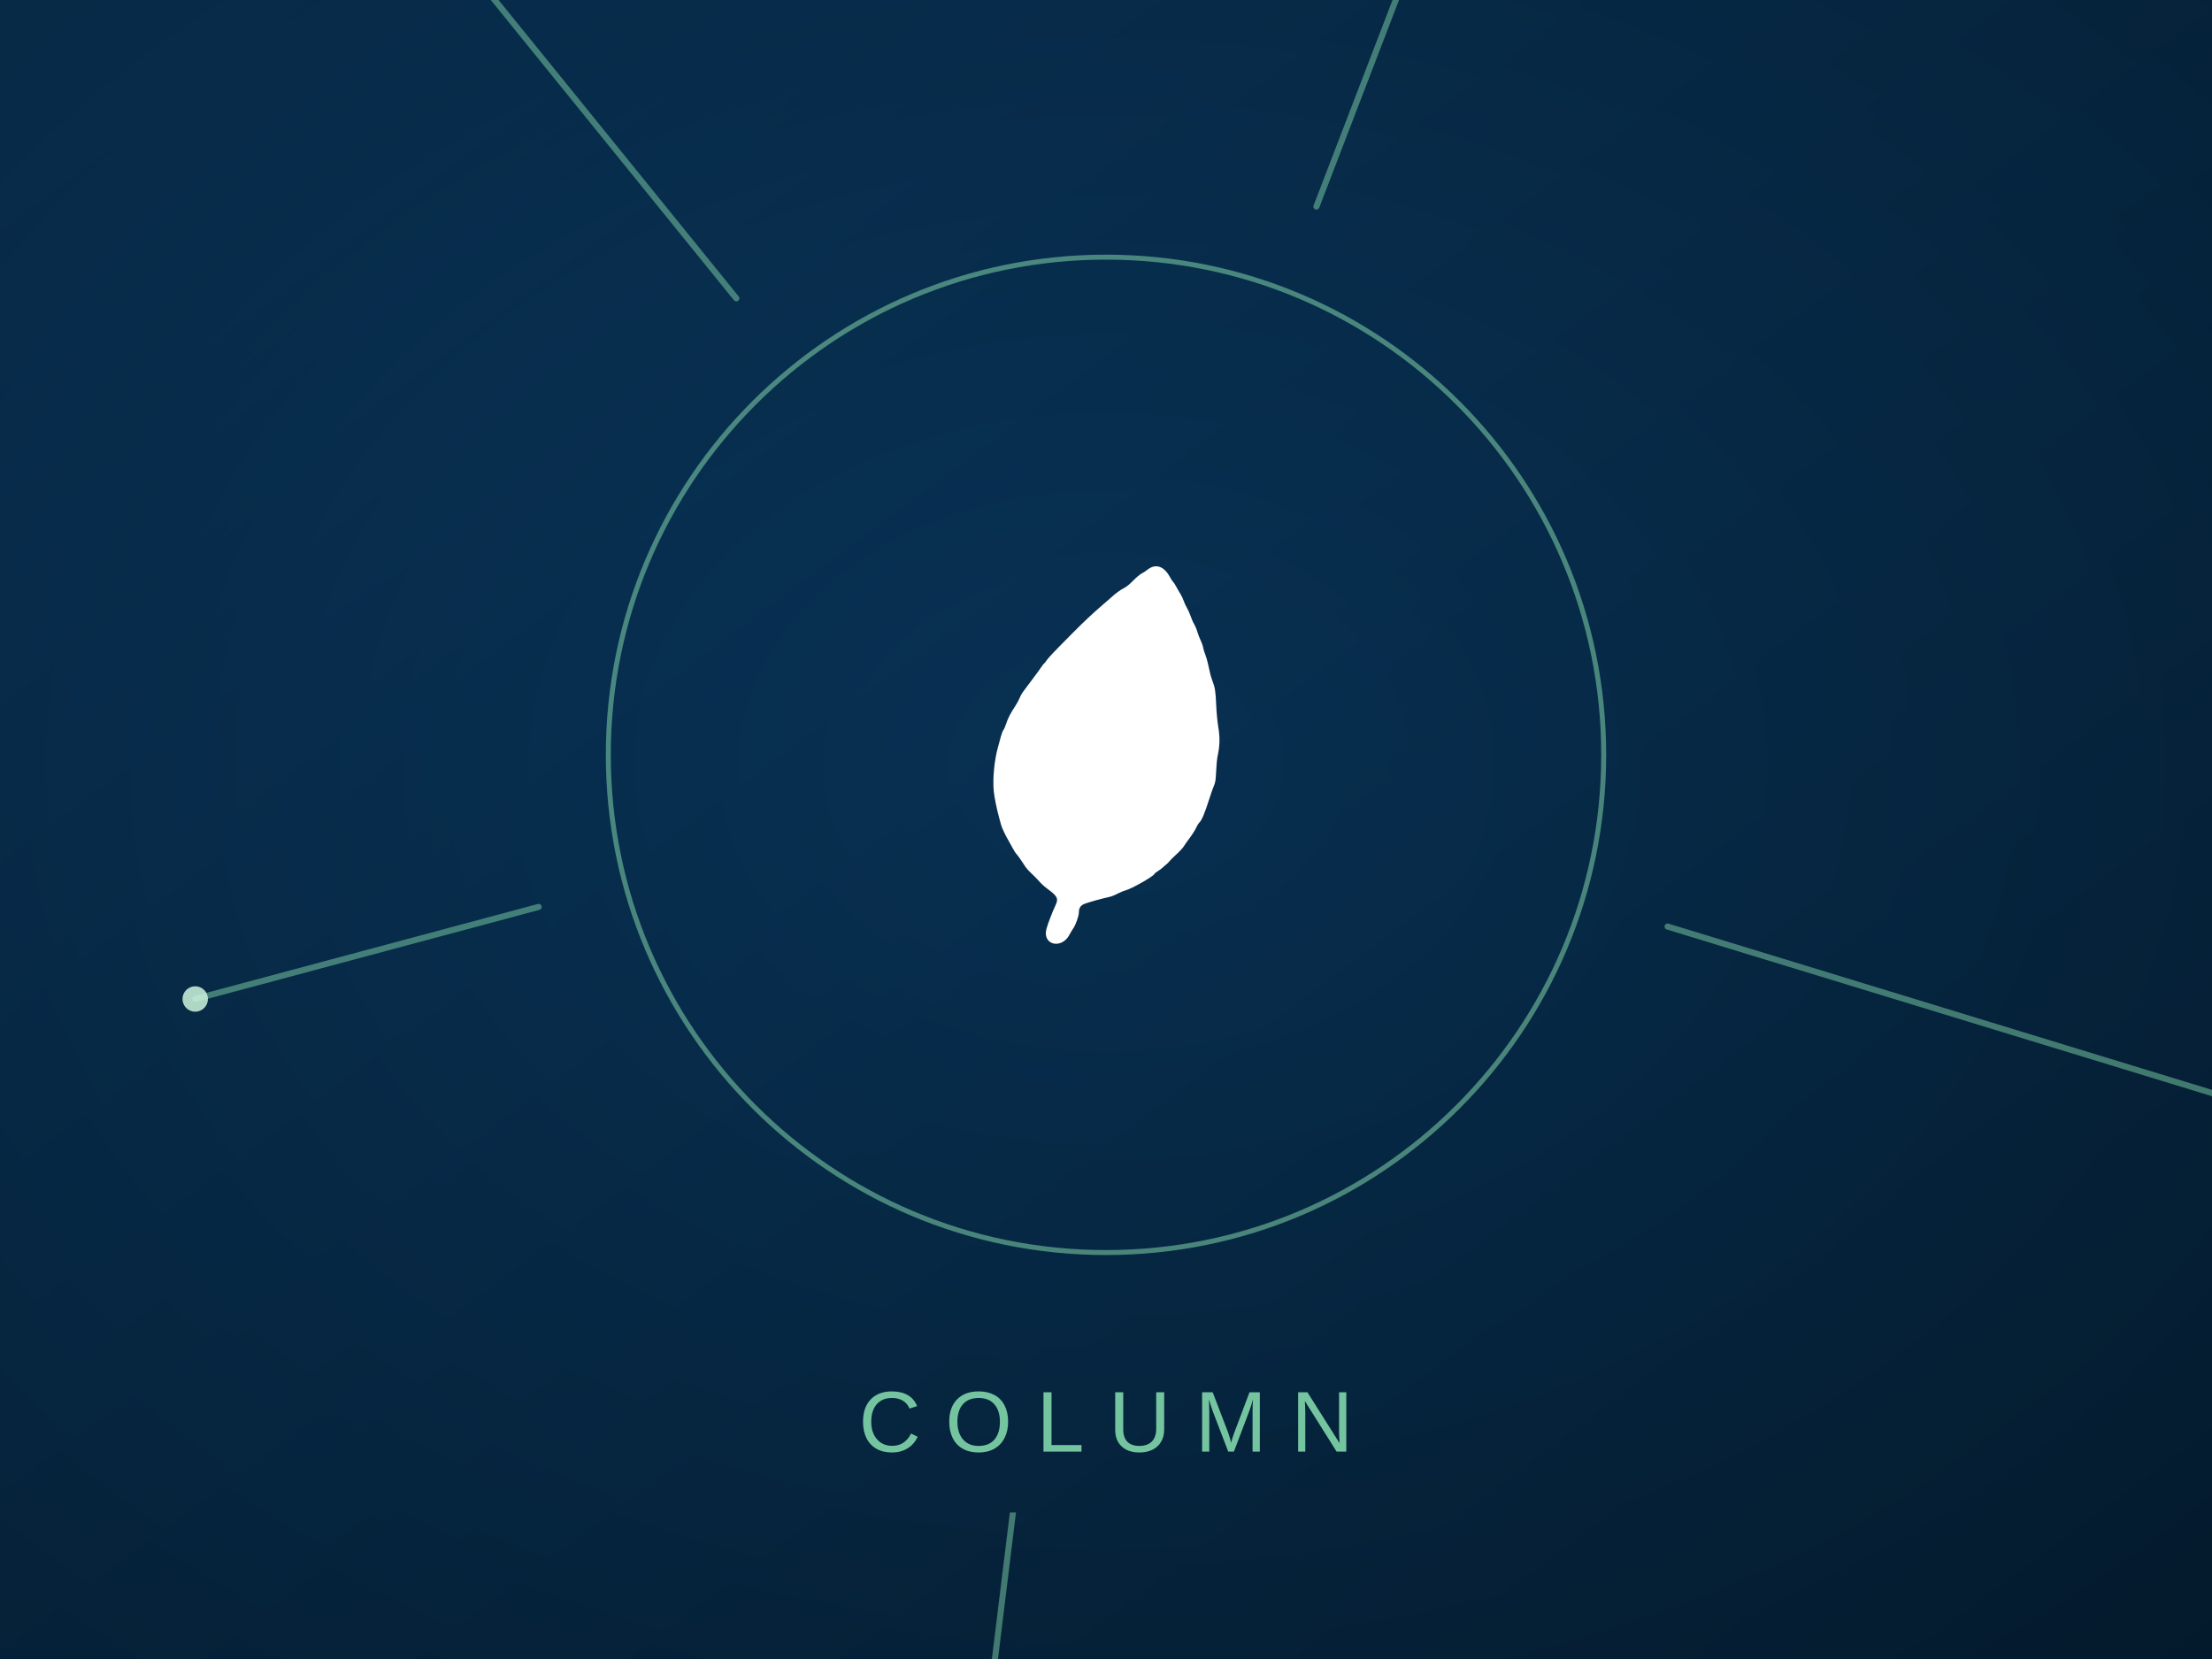
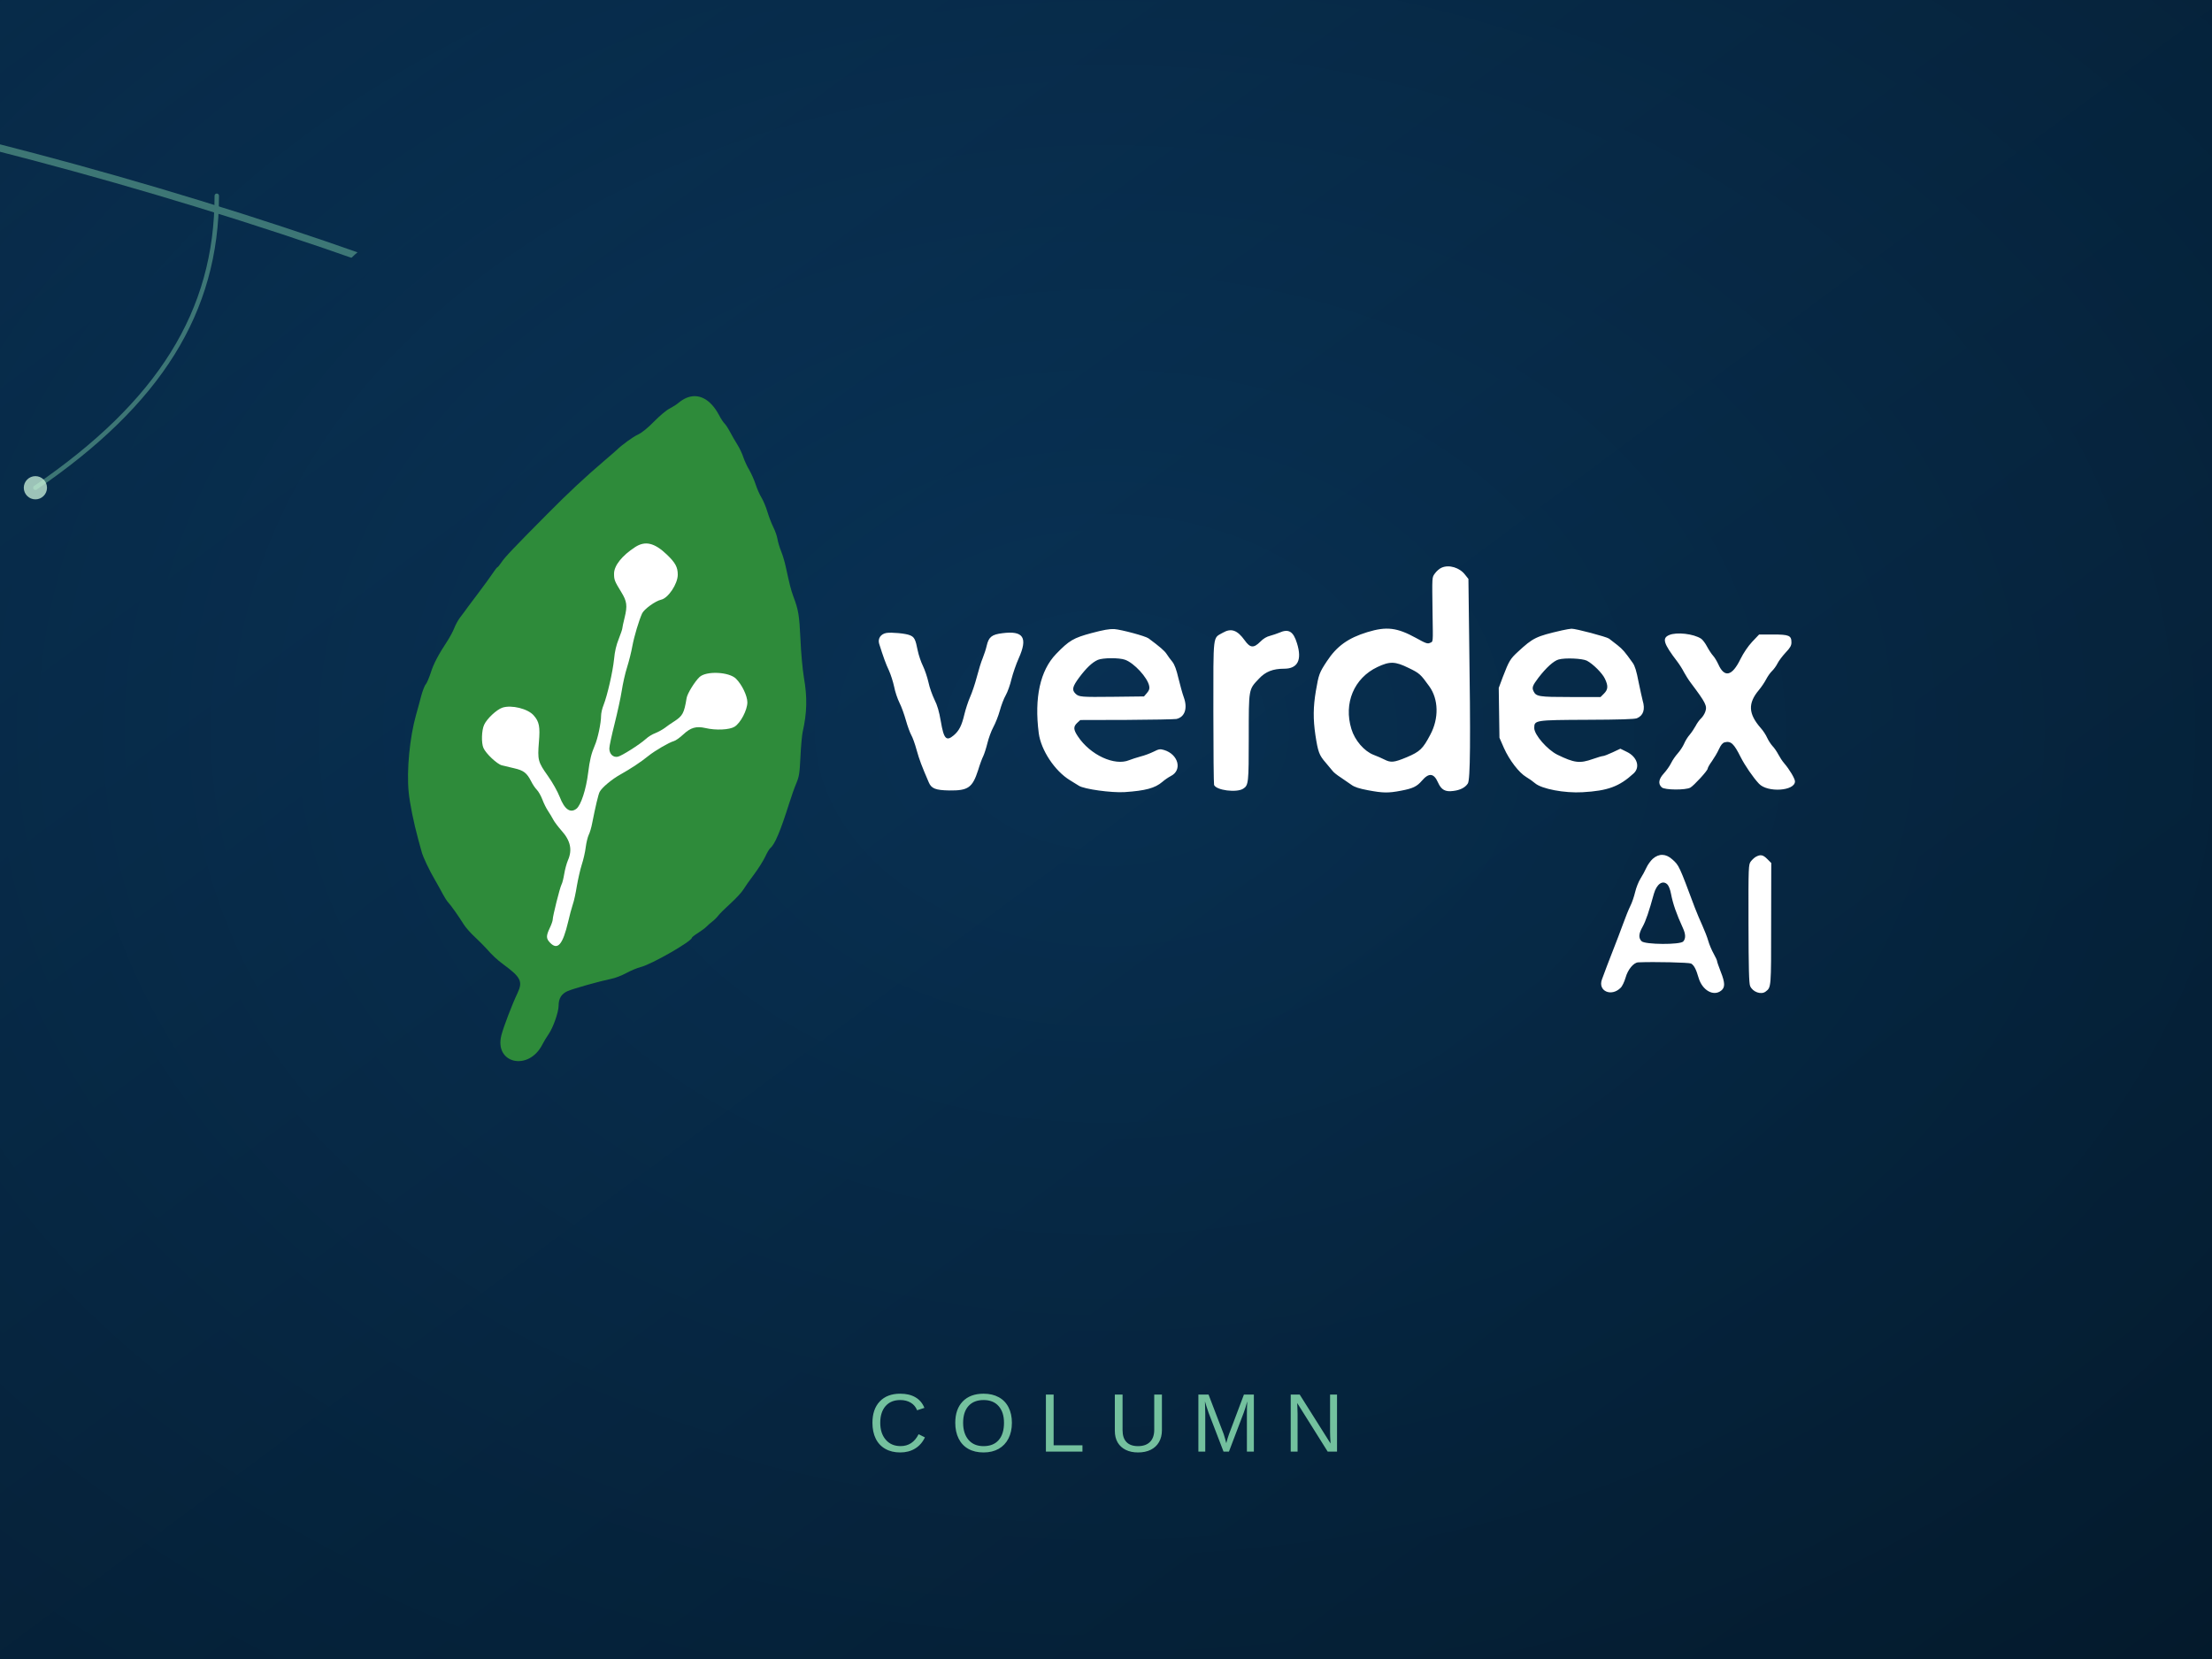
<svg xmlns="http://www.w3.org/2000/svg" width="800" height="600" viewBox="0 0 800 600" role="img" aria-label="Verdex AI">
  <defs>
    <linearGradient id="bg" x1="0" y1="0" x2="1" y2="1">
      <stop offset="0" stop-color="#0A3A63" />
      <stop offset="1" stop-color="#05253F" />
    </linearGradient>
-     <radialGradient id="vg" cx="50%" cy="46%" r="72%">
+     <radialGradient id="vg" cx="50%" cy="44%" r="74%">
      <stop offset="0" stop-color="#000" stop-opacity="0" />
      <stop offset="1" stop-color="#000" stop-opacity="0.30" />
    </radialGradient>
    <mask id="clear">
      <rect width="800" height="600" fill="#fff" />
-       <rect x="152" y="469" width="496" height="78" rx="39" fill="#000" />
+       <rect x="108" y="76" width="584" height="376" rx="62" fill="#000" />
    </mask>
  </defs>
  <rect width="800" height="600" fill="url(#bg)" />
  <rect width="800" height="600" fill="url(#vg)" />
  <g mask="url(#clear)">
-     <g stroke="#7FD1A8" fill="none" stroke-width="2.2" stroke-linecap="round" opacity=".5">
-       <path d="M603.1,335.1 L992.9,454.3" />
-       <path d="M374.1,483.8 L335.0,802.2" />
-       <path d="M266.3,107.9 L33.2,-179.9" />
-       <path d="M476.1,74.7 L537.8,-85.9" />
-       <path d="M194.8,328.0 L70.6,361.3" />
+     <g stroke="#7FD1A8" fill="none" stroke-linecap="round" opacity=".45">
+       <path d="M-48.0,42.0 C112.0,78.0 272.0,138.0 432.0,240.0" stroke-width="2.6" />
+       <path d="M180.0,106.8 C184.0,154.8 163.2,190.8 118.4,228.0" stroke-width="1.6" />
+       <path d="M297.6,166.8 C305.6,208.8 284.8,241.8 240.0,274.8" stroke-width="1.6" />
+       <path d="M78.4,70.8 C78.4,112.8 57.6,145.8 12.8,176.4" stroke-width="1.6" />
    </g>
-     <g fill="#CDF5DC" opacity=".85">
-       <circle cx="992.9" cy="454.3" r="4.6" />
-       <circle cx="335.0" cy="802.2" r="4.6" />
-       <circle cx="33.2" cy="-179.9" r="4.6" />
-       <circle cx="537.8" cy="-85.9" r="4.6" />
-       <circle cx="70.6" cy="361.3" r="4.6" />
+     <g fill="#CDF5DC" opacity=".75">
+       <circle cx="432.0" cy="240.0" r="5.4" />
+       <circle cx="118.4" cy="228.0" r="4.2" />
+       <circle cx="240.0" cy="274.8" r="4.2" />
+       <circle cx="12.8" cy="176.4" r="4.2" />
    </g>
  </g>
-   <circle cx="400.0" cy="273.0" r="180.0" fill="none" stroke="#7FD1A8" stroke-width="1.8" opacity=".55" />
-   <g transform="translate(310.0,183.0) scale(0.24221)">
-     <svg viewBox="-195.08 -83.08 743.16 743.16" width="743.16" height="743.16" overflow="visible">
-       <g transform="translate(0,580) scale(0.1,-0.1)" fill="#FFFFFF" stroke="none">
-         <path d="M2442 5715 c-19 -8 -48 -26 -64 -40 -17 -15 -52 -37 -77 -50 -26 -12 -85 -62 -131 -109 -55 -56 -103 -95 -135 -110 -44 -20 -139 -89 -186 -135 -9 -9 -54 -47 -99 -86 -164 -140 -308 -274 -484 -452 -291 -293 -362 -368 -391 -412 -15 -22 -30 -41 -34 -41 -3 0 -22 -24 -41 -53 -19 -28 -66 -94 -105 -145 -38 -51 -86 -114 -105 -140 -19 -27 -49 -67 -66 -89 -17 -23 -39 -63 -49 -90 -10 -26 -37 -76 -59 -110 -74 -112 -116 -191 -140 -268 -14 -42 -32 -85 -41 -96 -10 -10 -28 -56 -40 -101 -12 -46 -31 -117 -43 -158 -54 -192 -81 -470 -63 -655 10 -99 41 -254 82 -405 11 -41 24 -88 29 -105 11 -42 65 -156 114 -239 23 -39 52 -93 66 -119 14 -26 34 -58 45 -69 23 -24 91 -121 132 -187 16 -25 57 -72 93 -105 36 -34 78 -76 95 -95 54 -61 90 -95 145 -136 150 -110 168 -146 122 -244 -46 -96 -120 -290 -137 -358 -62 -240 231 -307 347 -79 11 22 35 62 53 88 39 56 85 187 85 242 0 62 25 101 78 124 52 22 274 84 367 103 33 6 92 29 130 50 39 21 93 43 120 50 90 21 435 219 435 249 0 4 24 23 53 41 28 18 61 42 72 54 11 11 33 31 49 43 16 12 39 35 50 50 12 16 59 62 105 104 46 42 94 94 107 116 13 22 54 80 91 129 36 48 78 115 94 149 15 33 35 66 43 73 39 32 85 141 161 381 18 58 45 134 60 169 24 57 28 83 35 225 4 89 13 181 18 206 38 168 41 296 11 467 -11 68 -24 204 -29 323 -10 205 -16 245 -61 365 -21 58 -30 95 -64 251 -8 39 -26 98 -39 130 -13 32 -27 79 -31 104 -4 25 -20 70 -35 100 -15 30 -38 89 -50 130 -12 41 -35 95 -50 120 -16 25 -38 76 -50 113 -12 37 -37 92 -54 122 -18 29 -40 78 -50 107 -9 29 -32 78 -51 108 -19 30 -48 80 -64 111 -16 30 -37 61 -45 68 -9 8 -31 41 -48 74 -72 134 -174 186 -276 142z" />
-       </g>
-     </svg>
+   <g transform="translate(144.0,140.3) scale(0.42667)">
+     <g transform="translate(0,580) scale(0.1,-0.1)" fill="#2E8B3A" stroke="none">
+       <path d="M2442 5715 c-19 -8 -48 -26 -64 -40 -17 -15 -52 -37 -77 -50 -26 -12 -85 -62 -131 -109 -55 -56 -103 -95 -135 -110 -44 -20 -139 -89 -186 -135 -9 -9 -54 -47 -99 -86 -164 -140 -308 -274 -484 -452 -291 -293 -362 -368 -391 -412 -15 -22 -30 -41 -34 -41 -3 0 -22 -24 -41 -53 -19 -28 -66 -94 -105 -145 -38 -51 -86 -114 -105 -140 -19 -27 -49 -67 -66 -89 -17 -23 -39 -63 -49 -90 -10 -26 -37 -76 -59 -110 -74 -112 -116 -191 -140 -268 -14 -42 -32 -85 -41 -96 -10 -10 -28 -56 -40 -101 -12 -46 -31 -117 -43 -158 -54 -192 -81 -470 -63 -655 10 -99 41 -254 82 -405 11 -41 24 -88 29 -105 11 -42 65 -156 114 -239 23 -39 52 -93 66 -119 14 -26 34 -58 45 -69 23 -24 91 -121 132 -187 16 -25 57 -72 93 -105 36 -34 78 -76 95 -95 54 -61 90 -95 145 -136 150 -110 168 -146 122 -244 -46 -96 -120 -290 -137 -358 -62 -240 231 -307 347 -79 11 22 35 62 53 88 39 56 85 187 85 242 0 62 25 101 78 124 52 22 274 84 367 103 33 6 92 29 130 50 39 21 93 43 120 50 90 21 435 219 435 249 0 4 24 23 53 41 28 18 61 42 72 54 11 11 33 31 49 43 16 12 39 35 50 50 12 16 59 62 105 104 46 42 94 94 107 116 13 22 54 80 91 129 36 48 78 115 94 149 15 33 35 66 43 73 39 32 85 141 161 381 18 58 45 134 60 169 24 57 28 83 35 225 4 89 13 181 18 206 38 168 41 296 11 467 -11 68 -24 204 -29 323 -10 205 -16 245 -61 365 -21 58 -30 95 -64 251 -8 39 -26 98 -39 130 -13 32 -27 79 -31 104 -4 25 -20 70 -35 100 -15 30 -38 89 -50 130 -12 41 -35 95 -50 120 -16 25 -38 76 -50 113 -12 37 -37 92 -54 122 -18 29 -40 78 -50 107 -9 29 -32 78 -51 108 -19 30 -48 80 -64 111 -16 30 -37 61 -45 68 -9 8 -31 41 -48 74 -72 134 -174 186 -276 142z" />
+     </g>
+     <g transform="translate(0,580) scale(0.1,-0.1)" fill="#FFFFFF" stroke="none">
+       <path d="M2009 4451 c-111 -72 -179 -157 -179 -225 0 -53 4 -63 62 -158 47 -76 52 -115 28 -213 -11 -44 -20 -86 -20 -93 0 -8 -14 -48 -30 -89 -21 -52 -34 -106 -40 -173 -11 -107 -57 -307 -89 -388 -12 -29 -21 -70 -21 -91 0 -61 -28 -195 -54 -253 -29 -68 -42 -121 -56 -233 -17 -138 -61 -273 -99 -302 -52 -40 -101 -5 -141 99 -20 50 -59 120 -102 181 -83 117 -87 133 -75 285 11 130 3 173 -44 226 -49 57 -188 91 -265 66 -49 -16 -132 -94 -155 -145 -22 -46 -25 -155 -6 -197 21 -48 116 -137 156 -147 20 -5 67 -16 105 -25 80 -18 107 -40 143 -110 13 -27 36 -60 49 -73 14 -14 34 -50 46 -81 12 -32 33 -75 48 -97 15 -22 35 -56 45 -75 10 -19 42 -61 70 -93 76 -84 93 -163 54 -251 -11 -26 -25 -77 -31 -114 -6 -37 -16 -79 -24 -93 -14 -28 -74 -266 -74 -296 0 -10 -11 -42 -25 -71 -32 -68 -31 -89 2 -124 65 -68 108 -17 154 177 11 50 29 115 39 146 11 30 26 102 35 159 10 57 28 137 41 178 14 42 29 108 34 149 5 40 17 87 25 104 9 17 23 63 30 102 27 137 52 243 63 263 19 37 106 109 177 148 84 47 174 106 235 156 57 46 178 116 216 126 16 4 52 30 81 57 62 58 109 72 188 54 88 -21 204 -15 246 11 51 31 109 142 109 207 0 55 -46 150 -96 200 -59 59 -253 68 -310 14 -40 -38 -103 -140 -109 -178 -21 -128 -33 -151 -106 -198 -24 -15 -60 -40 -79 -55 -19 -14 -55 -34 -80 -44 -25 -9 -61 -31 -80 -49 -53 -48 -205 -144 -238 -151 -40 -8 -72 23 -72 70 0 19 20 112 44 207 24 96 52 222 61 281 9 59 29 150 46 202 16 51 36 131 44 177 16 86 56 218 83 278 17 36 112 105 161 116 60 13 141 134 141 212 0 64 -20 101 -93 171 -105 100 -183 118 -268 63z" />
+     </g>
+     <g transform="translate(0,580) scale(0.1,-0.1)" fill="#FFFFFF" stroke="none">
+       <path d="M8844 4276 c-17 -7 -42 -29 -55 -47 -27 -38 -25 -18 -21 -344 4 -253 6 -234 -22 -246 -20 -10 -36 -4 -117 41 -162 89 -250 100 -414 50 -163 -50 -259 -119 -343 -247 -64 -97 -69 -111 -93 -251 -23 -137 -24 -238 -4 -375 22 -143 32 -170 86 -232 26 -30 53 -63 61 -73 7 -10 38 -35 68 -54 30 -20 71 -48 90 -62 26 -19 65 -32 140 -46 127 -24 172 -25 281 -4 100 19 134 35 177 85 59 69 101 64 136 -15 28 -63 62 -82 131 -72 58 7 100 29 122 63 21 31 24 361 11 1251 l-6 483 -27 34 c-46 62 -138 90 -201 61z m-278 -850 c91 -44 100 -52 174 -155 79 -109 83 -272 9 -410 -63 -120 -88 -144 -199 -191 -108 -45 -135 -48 -190 -20 -21 11 -63 29 -92 40 -80 31 -159 123 -188 219 -67 218 22 431 220 525 106 50 150 49 266 -8z M5877 3722 c-152 -41 -189 -62 -300 -177 -135 -140 -186 -371 -147 -672 19 -143 135 -319 264 -398 27 -16 61 -38 76 -47 44 -29 277 -61 388 -54 178 12 258 34 320 87 18 16 50 38 71 49 100 50 65 184 -57 221 -34 10 -44 8 -88 -14 -28 -14 -78 -33 -111 -41 -33 -9 -76 -23 -96 -31 -124 -52 -331 44 -435 201 -39 58 -40 83 -6 115 l26 24 391 1 c216 1 407 5 424 8 71 16 96 90 63 182 -12 32 -32 106 -46 163 -17 73 -32 114 -51 139 -16 19 -38 49 -50 68 -19 28 -58 61 -152 131 -27 20 -230 74 -291 79 -41 2 -91 -7 -193 -34z m284 -226 c77 -27 191 -151 205 -222 5 -24 0 -37 -19 -60 l-25 -29 -258 -3 c-278 -3 -294 -2 -324 28 -31 31 -24 59 33 136 60 80 110 128 158 149 42 18 181 19 230 1z M9865 3745 c-221 -51 -244 -62 -375 -183 -63 -58 -74 -76 -126 -211 l-35 -94 3 -211 3 -211 38 -87 c46 -103 128 -210 189 -246 24 -14 58 -38 75 -53 56 -48 250 -85 402 -76 215 12 312 48 434 160 57 53 29 140 -58 182 l-55 27 -66 -31 c-36 -17 -73 -31 -80 -31 -8 0 -47 -11 -86 -25 -113 -40 -158 -34 -302 36 -85 42 -196 169 -196 226 0 67 5 68 448 70 277 1 402 5 422 13 55 23 72 75 49 150 -5 19 -21 91 -35 159 -17 90 -31 135 -49 160 -69 97 -84 114 -130 151 -28 22 -59 46 -71 55 -22 16 -283 85 -318 84 -11 0 -48 -7 -81 -14z m211 -257 c53 -28 131 -106 153 -153 29 -61 27 -91 -8 -126 l-29 -29 -254 0 c-270 0 -292 4 -314 49 -15 30 -9 48 41 114 66 86 129 143 171 155 56 16 202 9 240 -10z M6990 3725 c-86 -50 -80 6 -80 -672 0 -331 3 -609 6 -618 18 -46 192 -68 247 -32 45 29 47 48 47 435 0 418 -2 404 87 498 55 59 118 84 213 84 115 0 153 74 109 215 -31 102 -71 126 -151 90 -18 -8 -53 -19 -77 -26 -29 -7 -58 -24 -83 -50 -56 -56 -86 -54 -132 11 -63 88 -115 106 -186 65z M4139 3723 c-48 -8 -75 -47 -62 -91 33 -105 57 -173 83 -227 15 -33 35 -95 44 -137 8 -43 29 -104 45 -136 17 -33 41 -100 55 -150 14 -50 35 -106 45 -124 11 -18 32 -76 46 -128 24 -85 41 -130 103 -274 22 -52 58 -66 174 -68 160 -2 196 24 244 172 14 47 34 101 44 120 9 19 25 69 35 110 10 41 32 102 50 135 18 33 43 96 55 140 12 44 34 103 50 130 16 28 38 90 49 138 12 47 39 126 61 175 79 176 40 236 -138 213 -90 -11 -116 -32 -133 -105 -6 -28 -22 -76 -34 -106 -13 -30 -35 -102 -50 -160 -15 -58 -41 -134 -57 -170 -16 -36 -38 -103 -49 -149 -22 -93 -44 -137 -90 -176 -63 -53 -84 -30 -109 118 -15 86 -29 135 -54 185 -18 37 -42 103 -51 147 -10 44 -31 106 -47 139 -16 32 -36 91 -44 130 -19 97 -29 115 -67 130 -35 15 -156 26 -198 19z M10773 3705 c-61 -26 -48 -71 69 -224 20 -26 46 -68 58 -92 13 -24 38 -64 57 -89 127 -169 140 -195 123 -244 -6 -18 -22 -44 -36 -57 -14 -13 -35 -42 -46 -64 -12 -22 -34 -55 -50 -74 -17 -19 -38 -53 -48 -77 -10 -23 -34 -60 -53 -81 -19 -21 -45 -58 -57 -83 -12 -25 -40 -64 -61 -87 -45 -49 -51 -89 -18 -119 26 -23 202 -24 242 -2 31 18 147 144 147 161 0 7 16 36 36 63 19 27 46 72 59 101 17 37 31 54 49 59 53 13 78 -10 136 -126 35 -69 105 -172 155 -225 72 -77 305 -62 305 20 0 23 -47 102 -91 153 -16 18 -38 52 -50 75 -12 23 -34 56 -50 72 -15 17 -35 48 -45 70 -9 21 -33 59 -54 82 -106 121 -110 210 -16 322 21 25 48 65 61 90 13 25 35 57 50 71 15 14 36 43 47 65 11 22 42 63 69 92 39 41 49 59 49 86 0 58 -20 67 -155 67 l-119 0 -59 -62 c-36 -39 -73 -94 -99 -146 -71 -146 -136 -161 -188 -44 -12 26 -31 58 -44 72 -13 14 -36 49 -51 77 -15 29 -38 59 -50 67 -63 42 -209 59 -272 31z M10635 1809 c-19 -17 -44 -52 -55 -77 -12 -26 -34 -67 -50 -92 -16 -25 -36 -76 -45 -114 -9 -38 -27 -91 -41 -118 -13 -26 -42 -97 -63 -156 -22 -59 -53 -143 -71 -187 -17 -44 -45 -116 -62 -160 -16 -44 -36 -97 -44 -118 -37 -99 79 -151 158 -72 14 13 32 52 42 86 19 69 68 128 107 130 138 6 430 -1 448 -10 25 -14 43 -48 64 -121 31 -106 126 -160 191 -109 35 27 34 67 -4 162 -16 42 -30 81 -30 87 0 7 -13 36 -29 64 -16 28 -37 77 -46 109 -9 32 -32 90 -50 130 -19 40 -47 109 -64 152 -133 356 -134 358 -190 408 -55 50 -113 52 -166 6z m124 -218 c11 -11 24 -45 30 -78 17 -88 45 -168 101 -291 24 -52 25 -89 3 -114 -26 -29 -324 -27 -353 2 -28 28 -25 64 9 124 26 47 54 128 95 278 24 84 75 119 115 79z M11511 1827 c-13 -6 -33 -25 -45 -40 -20 -28 -21 -36 -20 -527 1 -380 4 -507 14 -530 21 -50 93 -76 131 -47 48 37 47 29 47 576 l1 514 -34 34 c-35 35 -56 40 -94 20z" />
+     </g>
  </g>
-   <text x="400" y="525" text-anchor="middle" font-family="Space Grotesk,Helvetica Neue,Arial,sans-serif" font-size="31.2" font-weight="500" letter-spacing="8.74" fill="#7FD1A8" opacity=".92">COLUMN</text>
+   <text x="400" y="525" text-anchor="middle" font-family="Space Grotesk,Helvetica Neue,Arial,sans-serif" font-size="30.0" font-weight="500" letter-spacing="8.40" fill="#7FD1A8" opacity=".9">COLUMN</text>
</svg>
